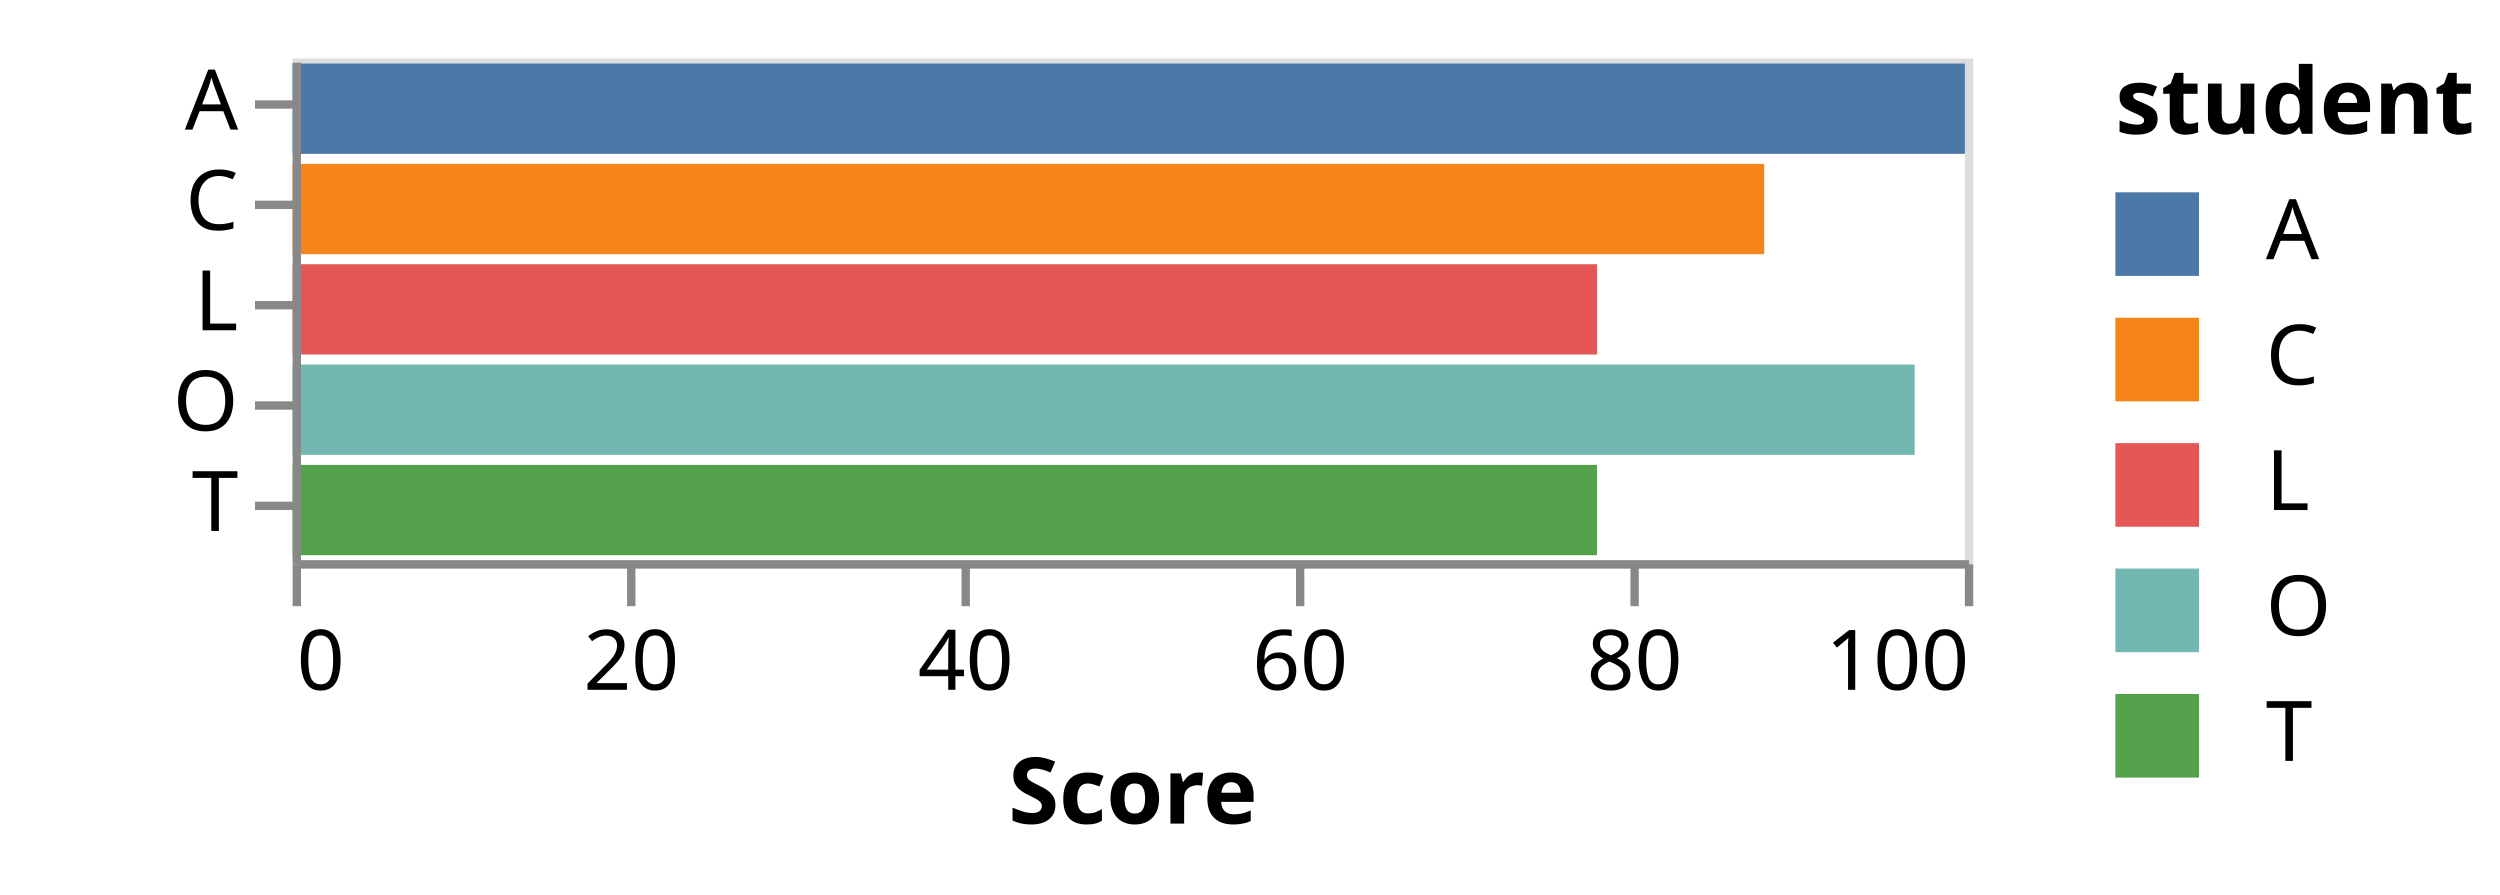
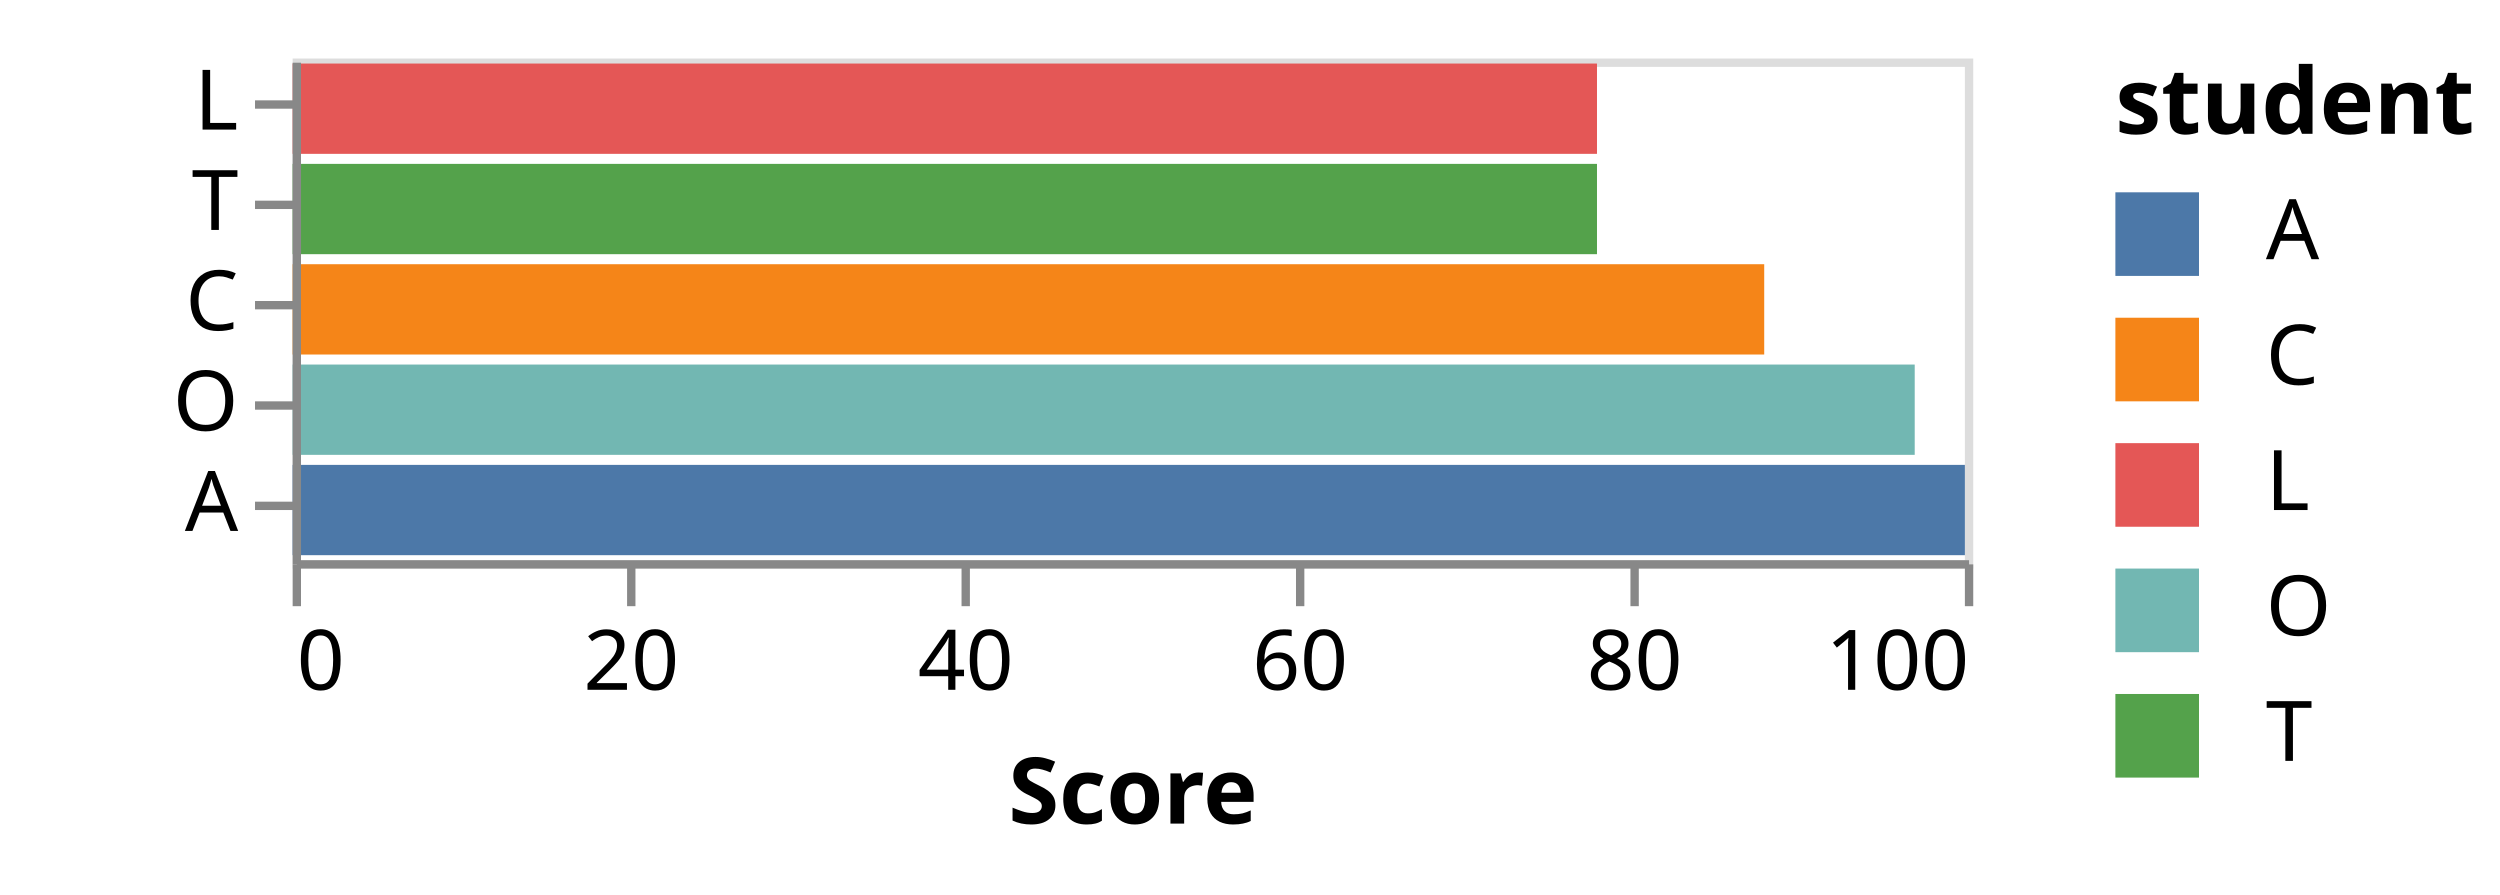
<svg xmlns="http://www.w3.org/2000/svg" class="marks" width="299" height="107" viewBox="0 0 299 107" version="1.1">
  <g transform="translate(35,7)">
    <g class="mark-group role-frame root">
      <g transform="translate(0,0)">
        <path class="background" d="M0.5,0.5h200v60h-200Z" style="fill: none; stroke: #ddd;" />
        <g>
          <g class="mark-rect role-mark marks">
-             <path d="M0,0.6h200v10.8h-200Z" style="fill: #4c78a8;" />
-             <path d="M0,12.6h176v10.8h-176Z" style="fill: #f58518;" />
-             <path d="M0,24.6h156v10.8h-156Z" style="fill: #e45756;" />
+             <path d="M0,48.6h200v10.8h-200Z" style="fill: #4c78a8;" />
+             <path d="M0,24.6h176v10.8h-176Z" style="fill: #f58518;" />
+             <path d="M0,0.6h156v10.8h-156Z" style="fill: #e45756;" />
            <path d="M0,36.6h194v10.8h-194Z" style="fill: #72b7b2;" />
-             <path d="M0,48.6h156v10.8h-156Z" style="fill: #54a24b;" />
+             <path d="M0,12.6h156v10.8h-156Z" style="fill: #54a24b;" />
          </g>
          <g class="mark-group role-legend">
            <g transform="translate(218,0)">
              <path class="background" d="M0,0h41v87h-41Z" style="pointer-events: none; fill: none;" />
              <g>
                <g class="mark-group role-legend-entry">
                  <g transform="translate(0,16)">
                    <path class="background" d="M0,0h0v0h0Z" style="pointer-events: none; fill: none;" />
                    <g>
                      <g class="mark-symbol role-legend-symbol" style="pointer-events: none;">
                        <path transform="translate(5,5)" d="M-5,-5h10v10h-10Z" style="fill: #4c78a8; stroke-width: 1.5; opacity: 1;" />
                        <path transform="translate(5,20)" d="M-5,-5h10v10h-10Z" style="fill: #f58518; stroke-width: 1.5; opacity: 1;" />
                        <path transform="translate(5,35)" d="M-5,-5h10v10h-10Z" style="fill: #e45756; stroke-width: 1.5; opacity: 1;" />
                        <path transform="translate(5,50)" d="M-5,-5h10v10h-10Z" style="fill: #72b7b2; stroke-width: 1.5; opacity: 1;" />
                        <path transform="translate(5,65)" d="M-5,-5h10v10h-10Z" style="fill: #54a24b; stroke-width: 1.5; opacity: 1;" />
                      </g>
                      <g class="mark-text role-legend-label" style="pointer-events: none;">
                        <text text-anchor="start" transform="translate(18,8)" style="font: 10px sans-serif; fill: #000; opacity: 1;">A</text>
                        <text text-anchor="start" transform="translate(18,23)" style="font: 10px sans-serif; fill: #000; opacity: 1;">C</text>
                        <text text-anchor="start" transform="translate(18,38)" style="font: 10px sans-serif; fill: #000; opacity: 1;">L</text>
                        <text text-anchor="start" transform="translate(18,53)" style="font: 10px sans-serif; fill: #000; opacity: 1;">O</text>
                        <text text-anchor="start" transform="translate(18,68)" style="font: 10px sans-serif; fill: #000; opacity: 1;">T</text>
                      </g>
                    </g>
                  </g>
                </g>
                <g class="mark-text role-legend-title" style="pointer-events: none;">
                  <text text-anchor="start" transform="translate(0,9)" style="font: bold 11px sans-serif; fill: #000; opacity: 1;">student</text>
                </g>
              </g>
            </g>
          </g>
          <g class="mark-group role-axis">
            <g transform="translate(0.5,60.5)">
              <path class="background" d="M0,0h0v0h0Z" style="pointer-events: none; fill: none;" />
              <g>
                <g class="mark-rule role-axis-tick" style="pointer-events: none;">
                  <line transform="translate(0,0)" x2="0" y2="5" style="fill: none; stroke: #888; stroke-width: 1; opacity: 1;" />
                  <line transform="translate(40,0)" x2="0" y2="5" style="fill: none; stroke: #888; stroke-width: 1; opacity: 1;" />
                  <line transform="translate(80,0)" x2="0" y2="5" style="fill: none; stroke: #888; stroke-width: 1; opacity: 1;" />
                  <line transform="translate(120,0)" x2="0" y2="5" style="fill: none; stroke: #888; stroke-width: 1; opacity: 1;" />
                  <line transform="translate(160,0)" x2="0" y2="5" style="fill: none; stroke: #888; stroke-width: 1; opacity: 1;" />
                  <line transform="translate(200,0)" x2="0" y2="5" style="fill: none; stroke: #888; stroke-width: 1; opacity: 1;" />
                </g>
                <g class="mark-text role-axis-label" style="pointer-events: none;">
                  <text text-anchor="start" transform="translate(0,15)" style="font: 10px sans-serif; fill: #000; opacity: 1;">0</text>
                  <text text-anchor="middle" transform="translate(40,15)" style="font: 10px sans-serif; fill: #000; opacity: 1;">20</text>
                  <text text-anchor="middle" transform="translate(80,15)" style="font: 10px sans-serif; fill: #000; opacity: 1;">40</text>
                  <text text-anchor="middle" transform="translate(120,15)" style="font: 10px sans-serif; fill: #000; opacity: 1;">60</text>
                  <text text-anchor="middle" transform="translate(160,15)" style="font: 10px sans-serif; fill: #000; opacity: 1;">80</text>
                  <text text-anchor="end" transform="translate(200,15)" style="font: 10px sans-serif; fill: #000; opacity: 1;">100</text>
                </g>
                <g class="mark-rule role-axis-domain" style="pointer-events: none;">
                  <line transform="translate(0,0)" x2="200" y2="0" style="fill: none; stroke: #888; stroke-width: 1; opacity: 1;" />
                </g>
                <g class="mark-text role-axis-title" style="pointer-events: none;">
                  <text text-anchor="middle" transform="translate(100,31)" style="font: bold 11px sans-serif; fill: #000; opacity: 1;">Score</text>
                </g>
              </g>
            </g>
          </g>
          <g class="mark-group role-axis">
            <g transform="translate(0.5,0.5)">
              <path class="background" d="M0,0h0v0h0Z" style="pointer-events: none; fill: none;" />
              <g>
                <g class="mark-rule role-axis-tick" style="pointer-events: none;">
                  <line transform="translate(0,5)" x2="-5" y2="0" style="fill: none; stroke: #888; stroke-width: 1; opacity: 1;" />
                  <line transform="translate(0,17)" x2="-5" y2="0" style="fill: none; stroke: #888; stroke-width: 1; opacity: 1;" />
                  <line transform="translate(0,29)" x2="-5" y2="0" style="fill: none; stroke: #888; stroke-width: 1; opacity: 1;" />
                  <line transform="translate(0,41)" x2="-5" y2="0" style="fill: none; stroke: #888; stroke-width: 1; opacity: 1;" />
                  <line transform="translate(0,53)" x2="-5" y2="0" style="fill: none; stroke: #888; stroke-width: 1; opacity: 1;" />
                </g>
                <g class="mark-text role-axis-label" style="pointer-events: none;">
-                   <text text-anchor="end" transform="translate(-7,8)" style="font: 10px sans-serif; fill: #000; opacity: 1;">A</text>
-                   <text text-anchor="end" transform="translate(-7,20)" style="font: 10px sans-serif; fill: #000; opacity: 1;">C</text>
-                   <text text-anchor="end" transform="translate(-7,32)" style="font: 10px sans-serif; fill: #000; opacity: 1;">L</text>
+                   <text text-anchor="end" transform="translate(-7,8)" style="font: 10px sans-serif; fill: #000; opacity: 1;">L</text>
+                   <text text-anchor="end" transform="translate(-7,20)" style="font: 10px sans-serif; fill: #000; opacity: 1;">T</text>
+                   <text text-anchor="end" transform="translate(-7,32)" style="font: 10px sans-serif; fill: #000; opacity: 1;">C</text>
                  <text text-anchor="end" transform="translate(-7,44)" style="font: 10px sans-serif; fill: #000; opacity: 1;">O</text>
-                   <text text-anchor="end" transform="translate(-7,56)" style="font: 10px sans-serif; fill: #000; opacity: 1;">T</text>
+                   <text text-anchor="end" transform="translate(-7,56)" style="font: 10px sans-serif; fill: #000; opacity: 1;">A</text>
                </g>
                <g class="mark-rule role-axis-domain" style="pointer-events: none;">
                  <line transform="translate(0,0)" x2="0" y2="60" style="fill: none; stroke: #888; stroke-width: 1; opacity: 1;" />
                </g>
              </g>
            </g>
          </g>
        </g>
      </g>
    </g>
  </g>
</svg>
